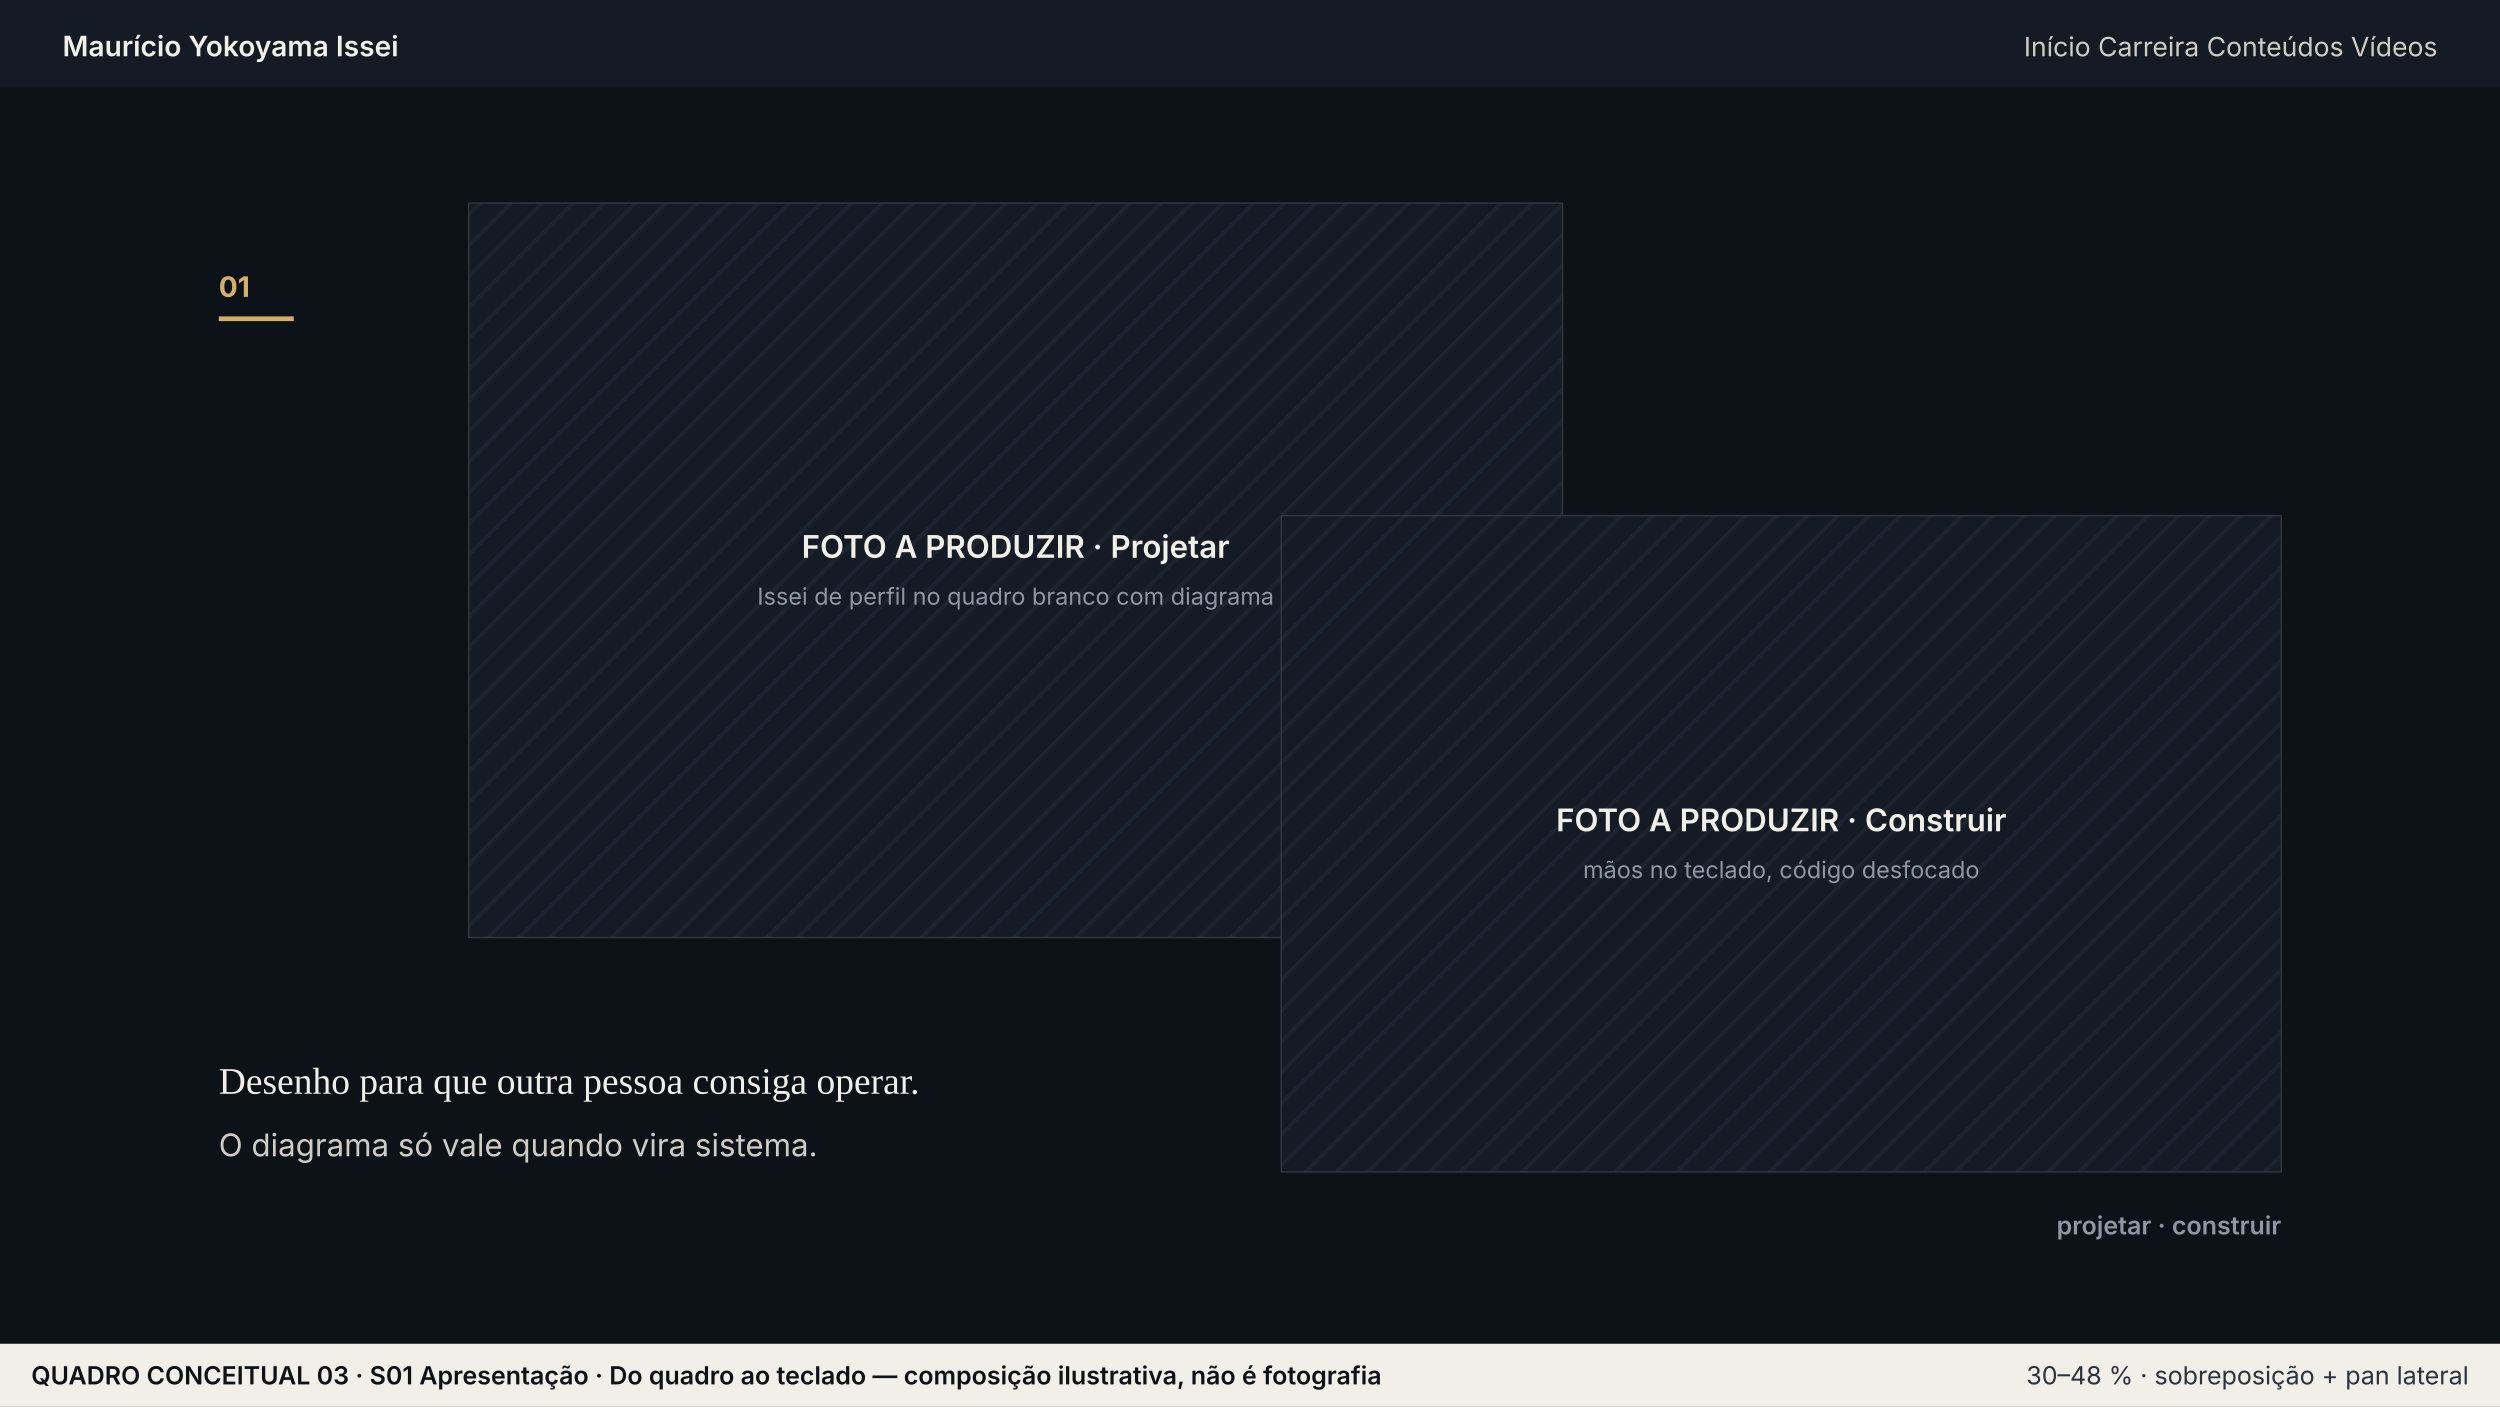
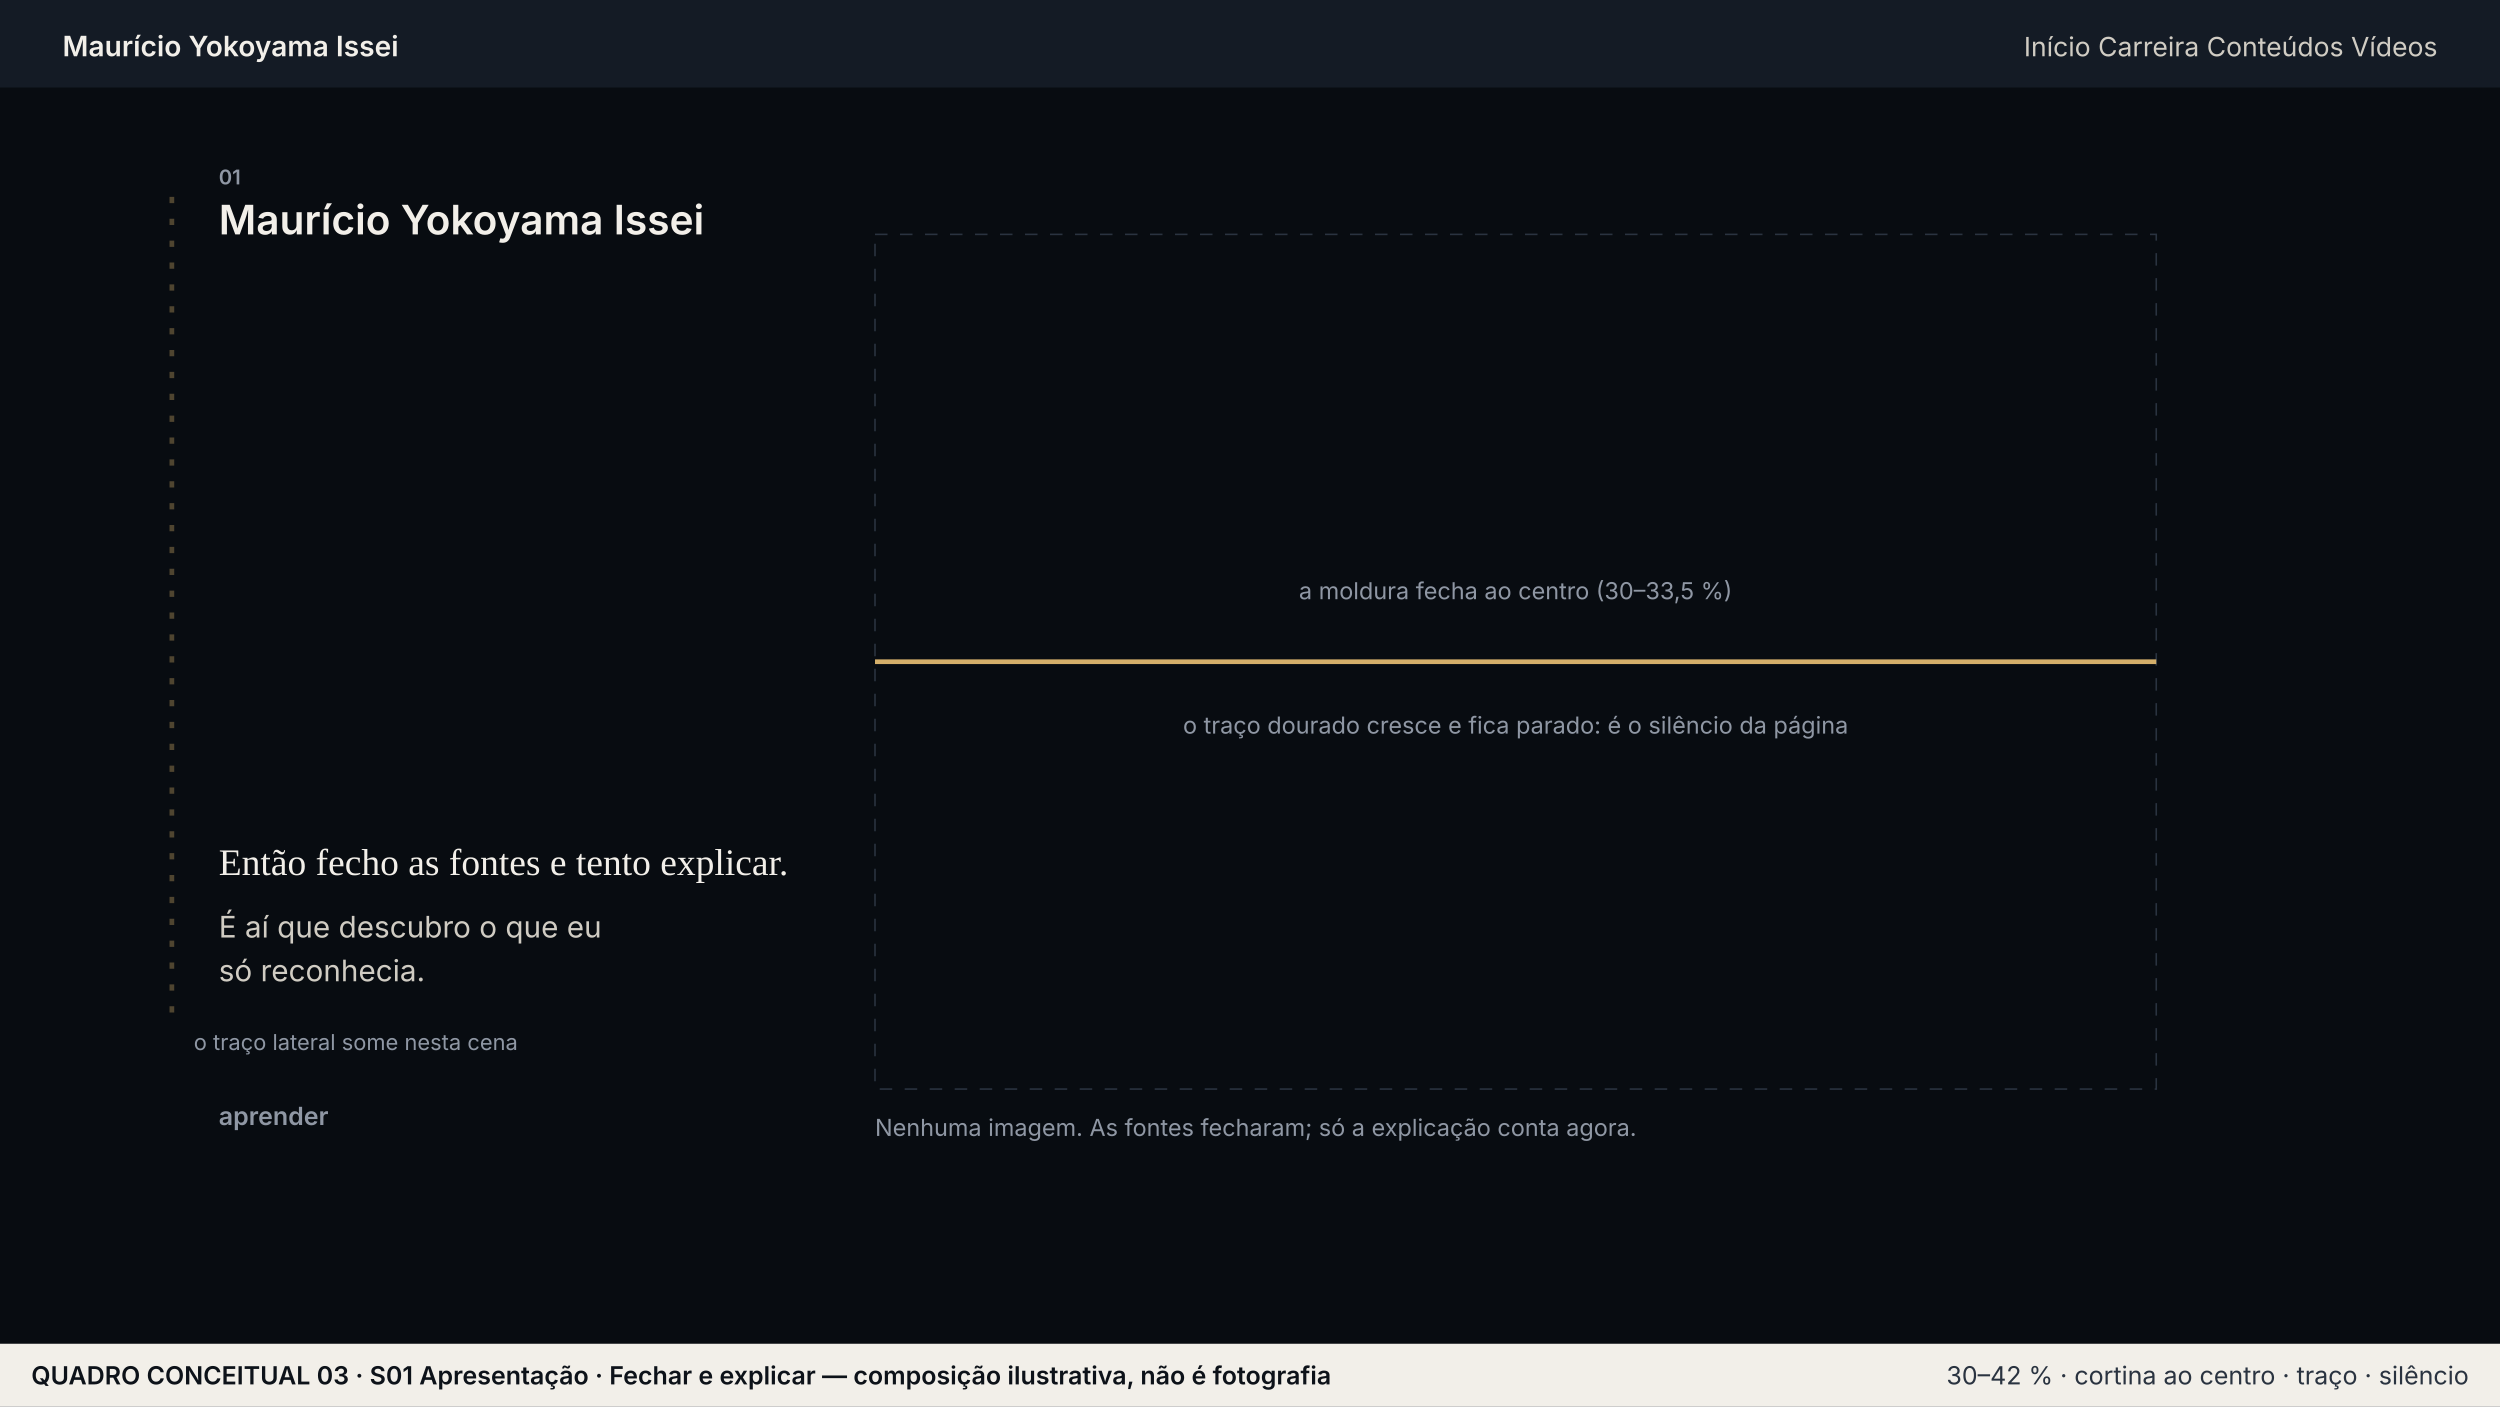
<svg xmlns="http://www.w3.org/2000/svg" width="1600" height="900" viewBox="0 0 1600 900">
  <defs>
    <pattern id="hach" width="14" height="14" patternUnits="userSpaceOnUse" patternTransform="rotate(45)">
      <rect width="14" height="14" fill="#141B25" />
      <line x1="0" y1="0" x2="0" y2="14" stroke="#1c2430" stroke-width="5" />
    </pattern>
+     <pattern id="hach-noite" width="14" height="14" patternUnits="userSpaceOnUse" patternTransform="rotate(45)">
+       <rect width="14" height="14" fill="#0c1118" />
+       <line x1="0" y1="0" x2="0" y2="14" stroke="#141b25" stroke-width="5" />
+     </pattern>
+     <clipPath id="m1">
+       <rect x="560" y="150" width="820" height="547" />
+     </clipPath>
  </defs>
-   <rect width="1600" height="900" fill="#0D1219" />
+   <rect width="1600" height="900" fill="#080C11" />
  <rect x="0" y="0" width="1600" height="56" fill="#141B25" />
  <text x="40" y="36" font-family="Inter, Arial, sans-serif" font-size="18" font-weight="600" fill="#F2EFE9" text-anchor="start">Maurício Yokoyama Issei</text>
  <text x="1560" y="36" font-family="Inter, Arial, sans-serif" font-size="17" font-weight="400" fill="#D0CCC3" text-anchor="end">Início   Carreira   Conteúdos   Vídeos</text>
-   <text x="140" y="190" font-family="Inter, Arial, sans-serif" font-size="18" font-weight="700" fill="#D4AF6A" text-anchor="start">01</text>
-   <line x1="140" y1="204" x2="188" y2="204" stroke="#D4AF6A" stroke-width="3" />
-   <rect x="300" y="130" width="700" height="470" fill="url(#hach)" stroke="#32353a" stroke-width="1" />
-   <text x="650.0" y="357.0" font-family="Inter, Arial, sans-serif" font-size="20" font-weight="600" fill="#F2EFE9" text-anchor="middle">FOTO A PRODUZIR · Projetar</text>
-   <text x="650.0" y="387.0" font-family="Inter, Arial, sans-serif" font-size="15" font-weight="400" fill="#8F97A4" text-anchor="middle">Issei de perfil no quadro branco com diagrama</text>
-   <rect x="820" y="330" width="640" height="420" fill="url(#hach)" stroke="#32353a" stroke-width="1" />
-   <text x="1140.0" y="532.0" font-family="Inter, Arial, sans-serif" font-size="20" font-weight="600" fill="#F2EFE9" text-anchor="middle">FOTO A PRODUZIR · Construir</text>
-   <text x="1140.0" y="562.0" font-family="Inter, Arial, sans-serif" font-size="15" font-weight="400" fill="#8F97A4" text-anchor="middle">mãos no teclado, código desfocado</text>
-   <text x="140" y="700" font-family="Georgia, 'Times New Roman', serif" font-size="24" font-weight="500" fill="#F2EFE9" text-anchor="start">Desenho para que outra pessoa consiga operar.</text>
-   <text x="140" y="740" font-family="Inter, Arial, sans-serif" font-size="20" font-weight="400" fill="#D0CCC3" text-anchor="start">O diagrama só vale quando vira sistema.</text>
-   <text x="1460" y="790" font-family="Inter, Arial, sans-serif" font-size="16" font-weight="600" fill="#8F97A4" text-anchor="end">projetar · construir</text>
+   <text x="140" y="118" font-family="Inter, Arial, sans-serif" font-size="13" font-weight="600" fill="#8F97A4" text-anchor="start">01</text>
+   <text x="140" y="150" font-family="Inter, Arial, sans-serif" font-size="26" font-weight="600" fill="#F2EFE9" text-anchor="start">Maurício Yokoyama Issei</text>
+   <line x1="110" y1="126" x2="110" y2="650" stroke="#D4AF6A" stroke-width="3" stroke-dasharray="4 10" opacity=".35" />
+   <text x="124" y="672" font-family="Inter, Arial, sans-serif" font-size="14" font-weight="400" fill="#8F97A4" text-anchor="start">o traço lateral some nesta cena</text>
+   <rect x="560" y="150" width="820" height="547" fill="none" stroke="#2a3340" stroke-dasharray="8 8" />
+   <text x="970.0" y="383.5" font-family="Inter, Arial, sans-serif" font-size="15" font-weight="400" fill="#8F97A4" text-anchor="middle">a moldura fecha ao centro (30–33,5 %)</text>
+   <rect x="560" y="422.0" width="820" height="3" fill="#D4AF6A" />
+   <text x="970.0" y="469.5" font-family="Inter, Arial, sans-serif" font-size="15" font-weight="400" fill="#8F97A4" text-anchor="middle">o traço dourado cresce e fica parado: é o silêncio da página</text>
+   <text x="560" y="727" font-family="Inter, Arial, sans-serif" font-size="15" font-weight="400" fill="#8F97A4" text-anchor="start">Nenhuma imagem. As fontes fecharam; só a explicação conta agora.</text>
+   <text x="140" y="560" font-family="Georgia, 'Times New Roman', serif" font-size="24" font-weight="500" fill="#F2EFE9" text-anchor="start">Então fecho as fontes e tento explicar.</text>
+   <text x="140" y="600" font-family="Inter, Arial, sans-serif" font-size="19" font-weight="400" fill="#D0CCC3" text-anchor="start">É aí que descubro o que eu</text>
+   <text x="140" y="628" font-family="Inter, Arial, sans-serif" font-size="19" font-weight="400" fill="#D0CCC3" text-anchor="start">só reconhecia.</text>
+   <text x="140" y="720" font-family="Inter, Arial, sans-serif" font-size="16" font-weight="600" fill="#8F97A4" text-anchor="start">aprender</text>
  <rect x="0" y="860" width="1600" height="40" fill="#F2EFE9" />
-   <text x="20" y="886" font-family="Inter, Arial, sans-serif" font-size="16" font-weight="600" fill="#0D1219" text-anchor="start">QUADRO CONCEITUAL 03 · S01 Apresentação · Do quadro ao teclado — composição ilustrativa, não é fotografia</text>
-   <text x="1580" y="886" font-family="Inter, Arial, sans-serif" font-size="16" font-weight="400" fill="#2a3340" text-anchor="end">30–48 % · sobreposição + pan lateral</text>
+   <text x="20" y="886" font-family="Inter, Arial, sans-serif" font-size="16" font-weight="600" fill="#0D1219" text-anchor="start">QUADRO CONCEITUAL 03 · S01 Apresentação · Fechar e explicar — composição ilustrativa, não é fotografia</text>
+   <text x="1580" y="886" font-family="Inter, Arial, sans-serif" font-size="16" font-weight="400" fill="#2a3340" text-anchor="end">30–42 % · cortina ao centro · traço · silêncio</text>
</svg>
